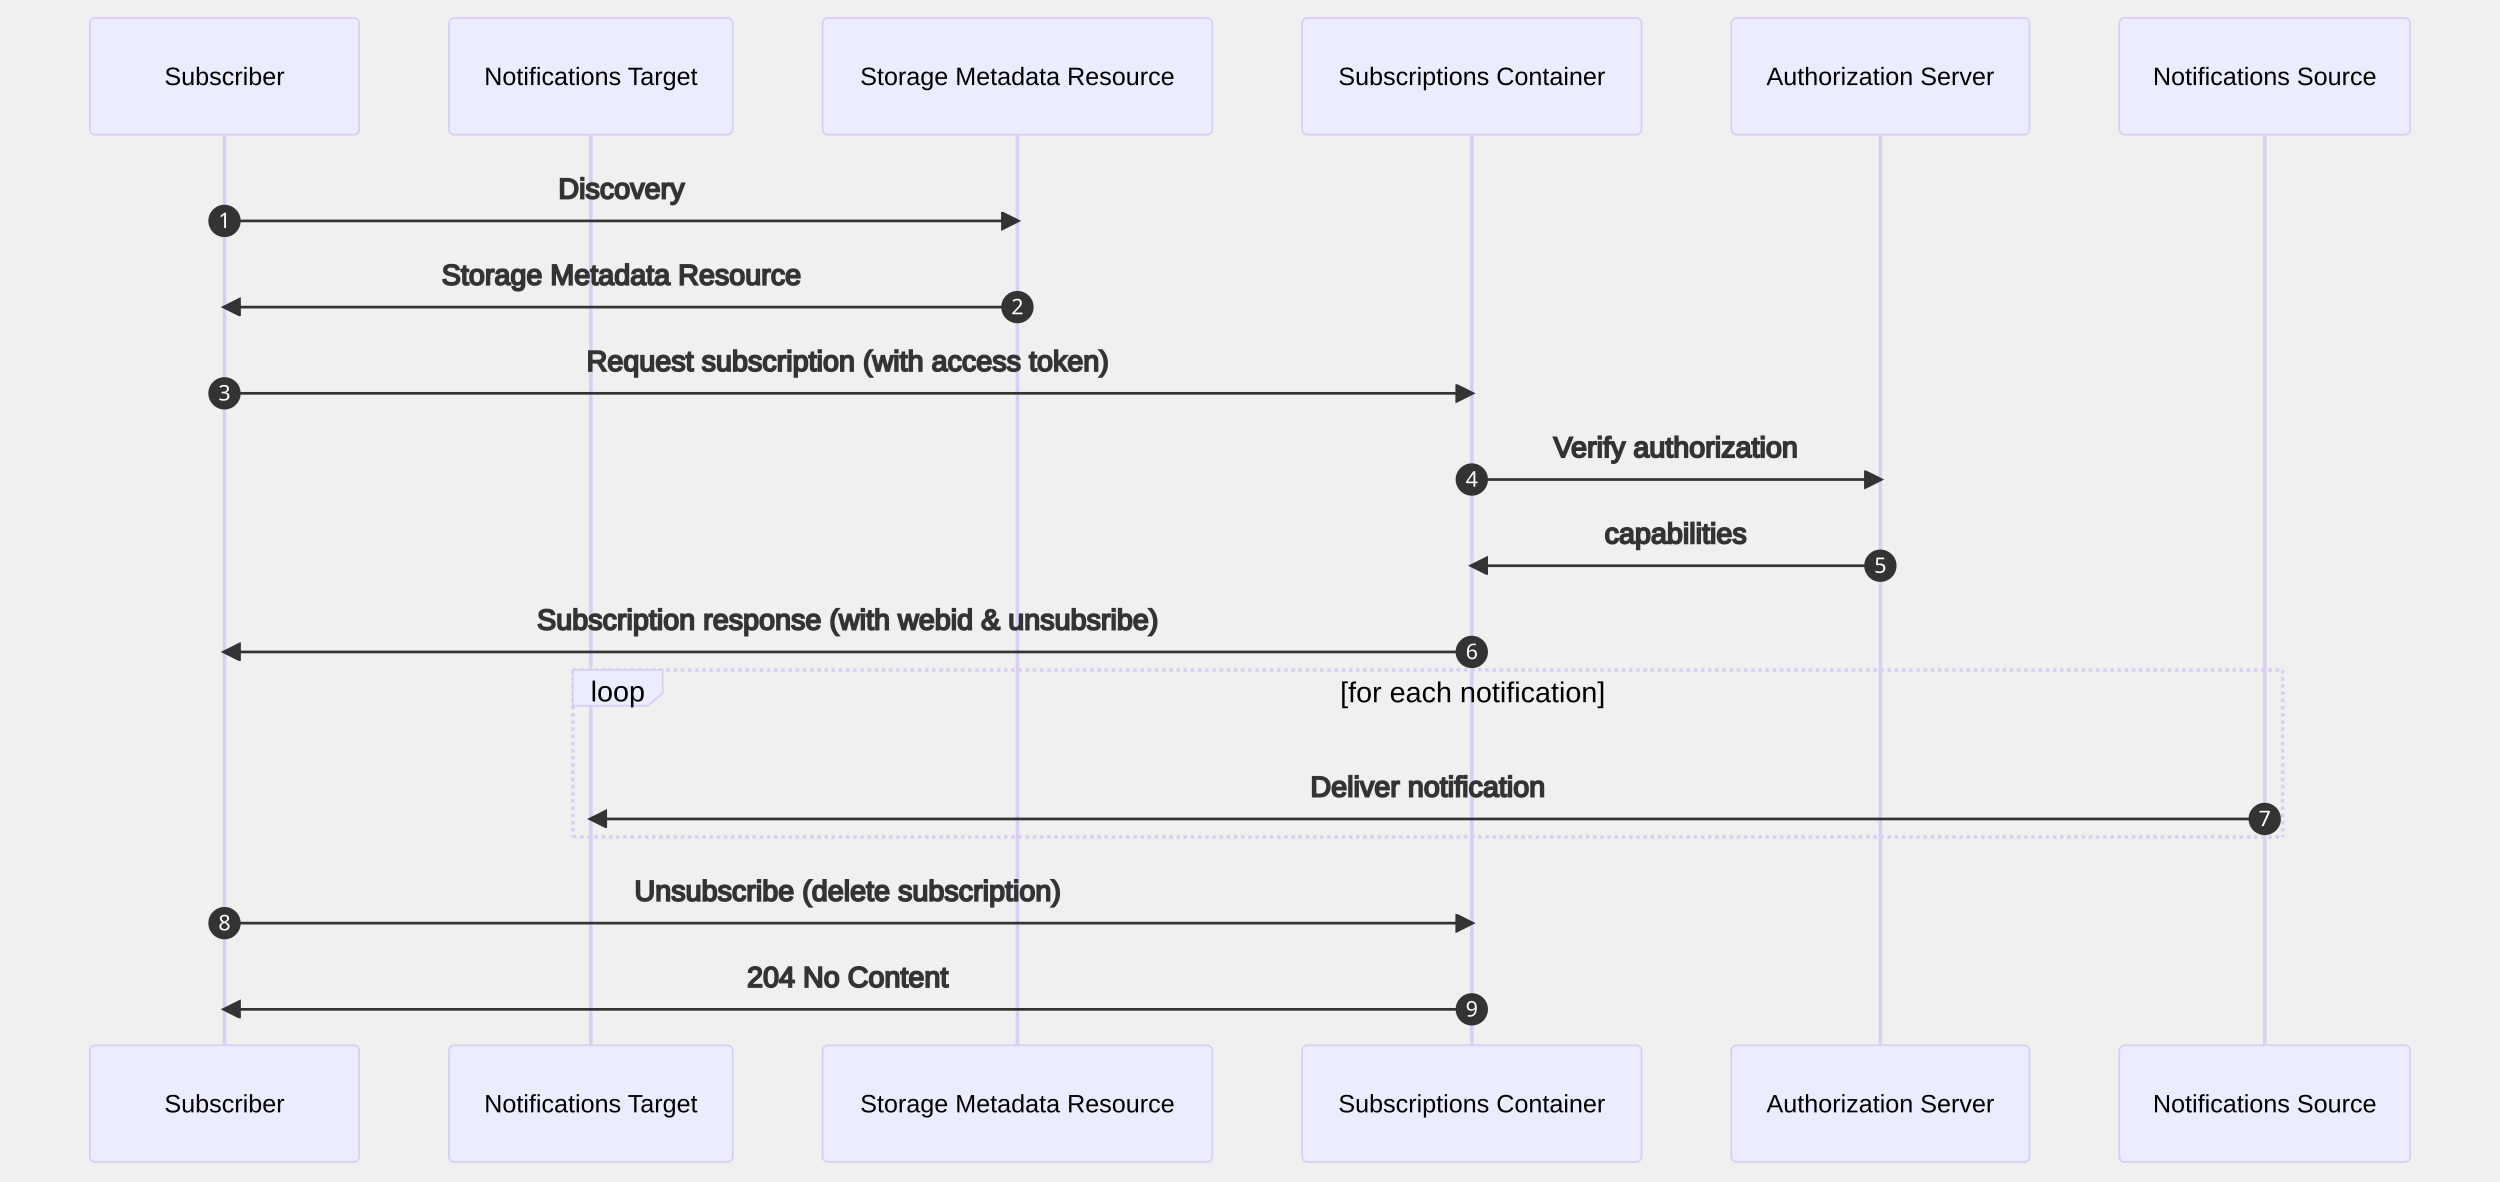
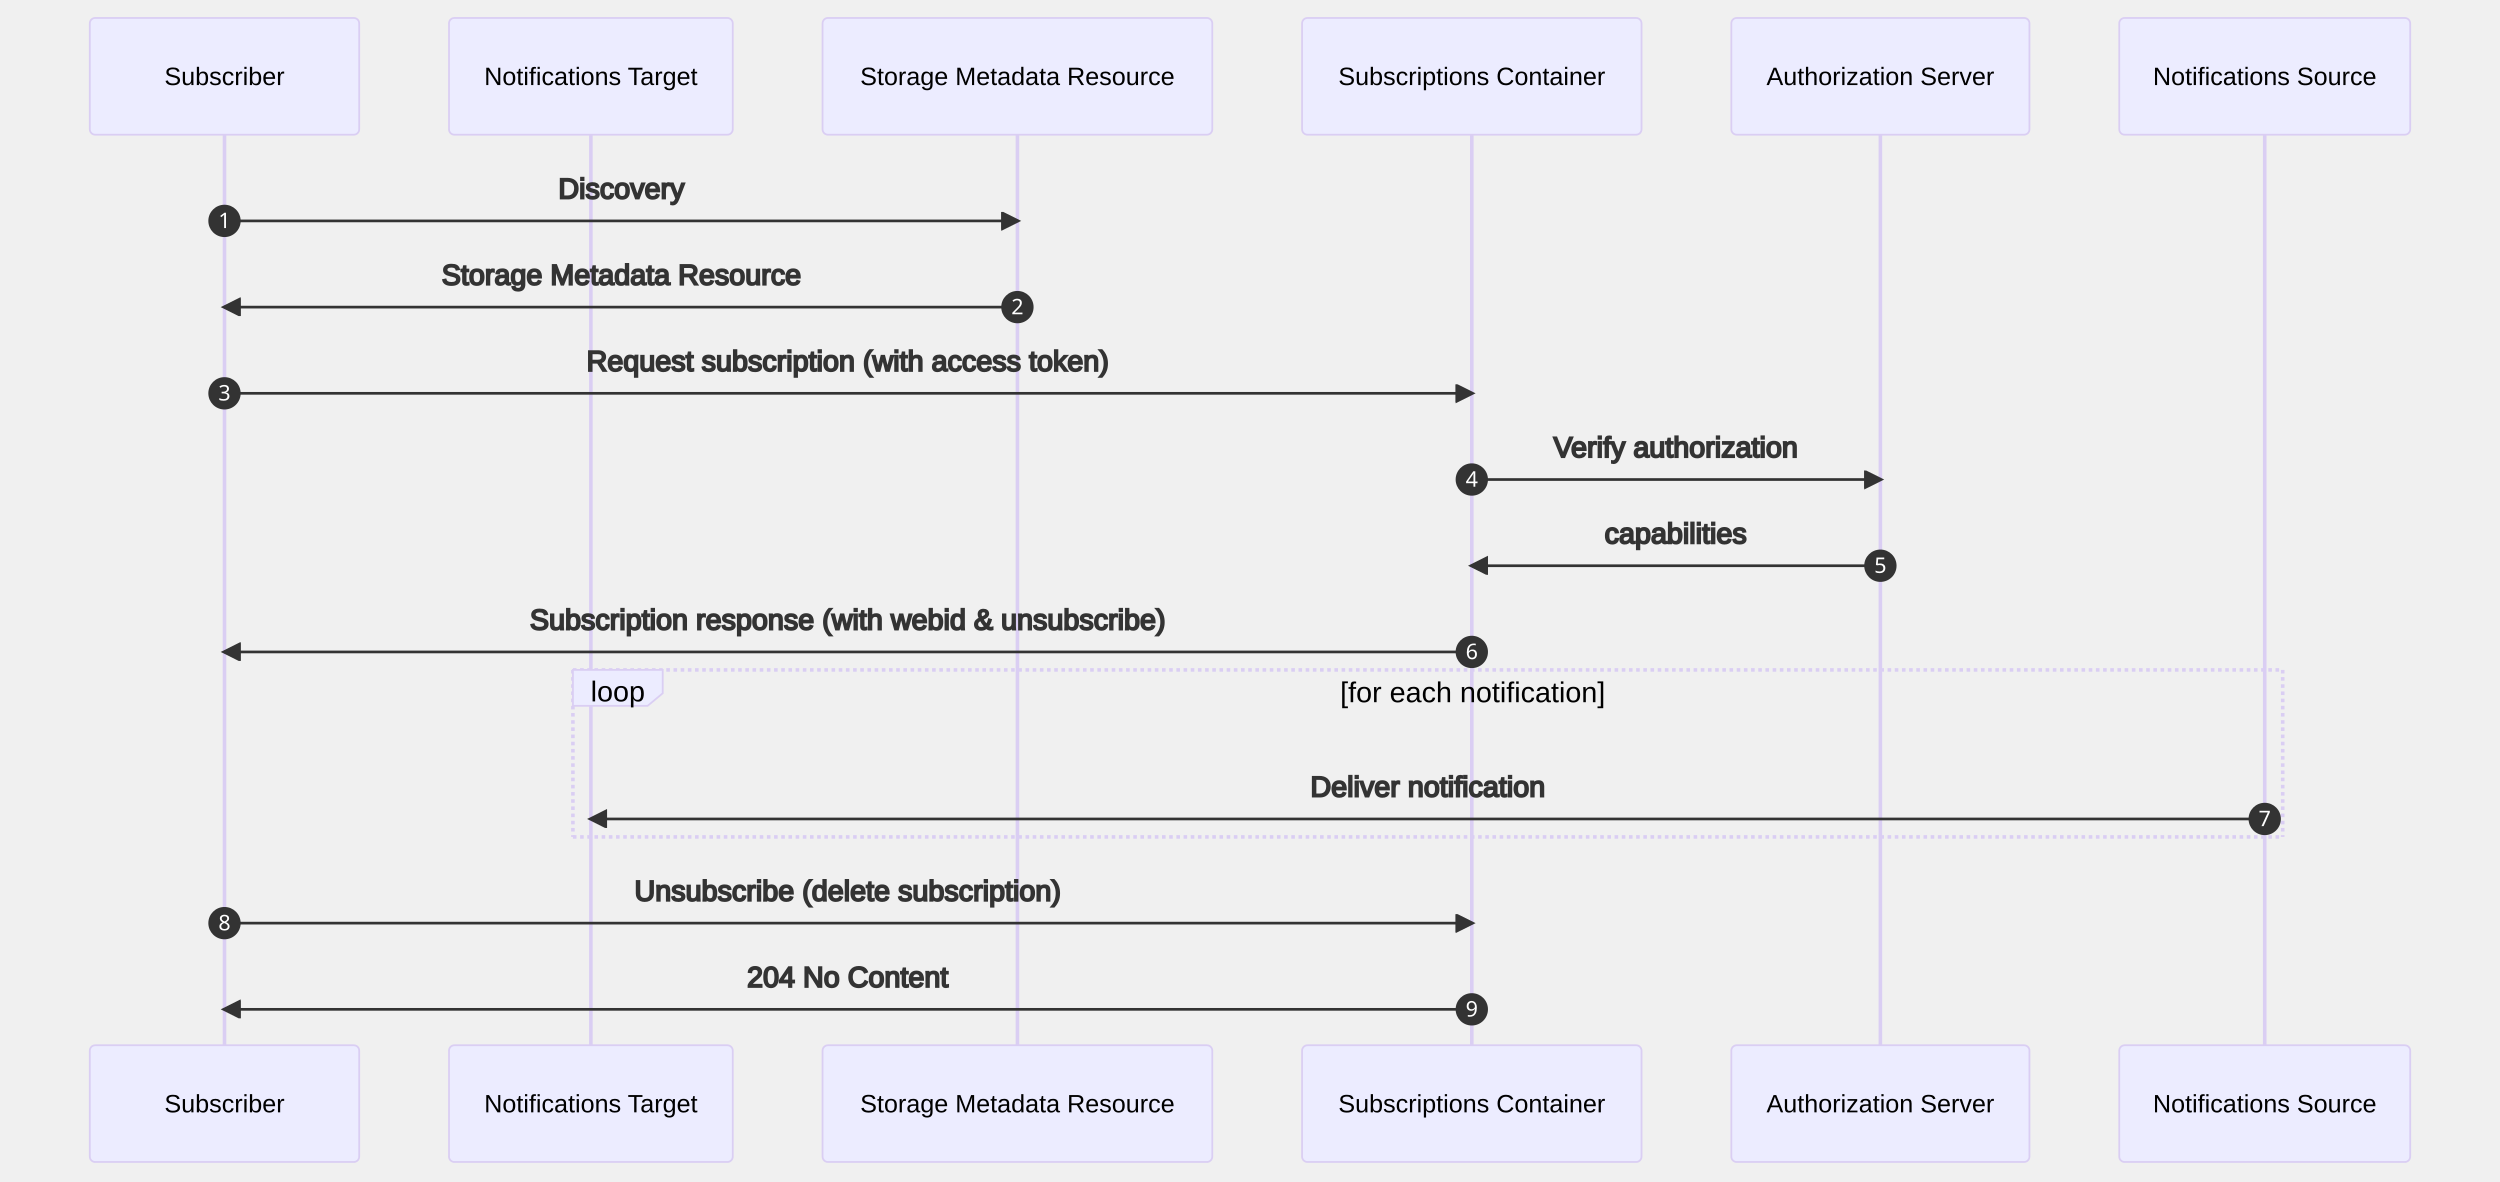
- <svg xmlns="http://www.w3.org/2000/svg" aria-labelledby="chart-title-mermaid-1662733702675 chart-desc-mermaid-1662733702675" role="img" viewBox="-50 -10 1392 658" style="max-width: 1392px; background-color: white;" height="658" width="100%" id="mermaid-1662733702675">
-   <style>#mermaid-1662733702675 {font-family:"trebuchet ms",verdana,arial,sans-serif;font-size:16px;fill:#333;}#mermaid-1662733702675 .error-icon{fill:#552222;}#mermaid-1662733702675 .error-text{fill:#552222;stroke:#552222;}#mermaid-1662733702675 .edge-thickness-normal{stroke-width:2px;}#mermaid-1662733702675 .edge-thickness-thick{stroke-width:3.5px;}#mermaid-1662733702675 .edge-pattern-solid{stroke-dasharray:0;}#mermaid-1662733702675 .edge-pattern-dashed{stroke-dasharray:3;}#mermaid-1662733702675 .edge-pattern-dotted{stroke-dasharray:2;}#mermaid-1662733702675 .marker{fill:#333333;stroke:#333333;}#mermaid-1662733702675 .marker.cross{stroke:#333333;}#mermaid-1662733702675 svg{font-family:"trebuchet ms",verdana,arial,sans-serif;font-size:16px;}#mermaid-1662733702675 .actor{stroke:hsl(259.626, 59.777%, 87.902%);fill:#ECECFF;}#mermaid-1662733702675 text.actor&gt;tspan{fill:black;stroke:none;}#mermaid-1662733702675 .actor-line{stroke:grey;}#mermaid-1662733702675 .messageLine0{stroke-width:1.5;stroke-dasharray:none;stroke:#333;}#mermaid-1662733702675 .messageLine1{stroke-width:1.5;stroke-dasharray:2,2;stroke:#333;}#mermaid-1662733702675 #arrowhead path{fill:#333;stroke:#333;}#mermaid-1662733702675 .sequenceNumber{fill:white;}#mermaid-1662733702675 #sequencenumber{fill:#333;}#mermaid-1662733702675 #crosshead path{fill:#333;stroke:#333;}#mermaid-1662733702675 .messageText{fill:#333;stroke:#333;}#mermaid-1662733702675 .labelBox{stroke:hsl(259.626, 59.777%, 87.902%);fill:#ECECFF;}#mermaid-1662733702675 .labelText,#mermaid-1662733702675 .labelText&gt;tspan{fill:black;stroke:none;}#mermaid-1662733702675 .loopText,#mermaid-1662733702675 .loopText&gt;tspan{fill:black;stroke:none;}#mermaid-1662733702675 .loopLine{stroke-width:2px;stroke-dasharray:2,2;stroke:hsl(259.626, 59.777%, 87.902%);fill:hsl(259.626, 59.777%, 87.902%);}#mermaid-1662733702675 .note{stroke:#aaaa33;fill:#fff5ad;}#mermaid-1662733702675 .noteText,#mermaid-1662733702675 .noteText&gt;tspan{fill:black;stroke:none;}#mermaid-1662733702675 .activation0{fill:#f4f4f4;stroke:#666;}#mermaid-1662733702675 .activation1{fill:#f4f4f4;stroke:#666;}#mermaid-1662733702675 .activation2{fill:#f4f4f4;stroke:#666;}#mermaid-1662733702675 .actorPopupMenu{position:absolute;}#mermaid-1662733702675 .actorPopupMenuPanel{position:absolute;fill:#ECECFF;box-shadow:0px 8px 16px 0px rgba(0,0,0,0.2);filter:drop-shadow(3px 5px 2px rgb(0 0 0 / 0.4));}#mermaid-1662733702675 .actor-man line{stroke:hsl(259.626, 59.777%, 87.902%);fill:#ECECFF;}#mermaid-1662733702675 .actor-man circle,#mermaid-1662733702675 line{stroke:hsl(259.626, 59.777%, 87.902%);fill:#ECECFF;stroke-width:2px;}#mermaid-1662733702675 :root{--mermaid-font-family:"trebuchet ms",verdana,arial,sans-serif;}</style>
+ <svg xmlns="http://www.w3.org/2000/svg" aria-labelledby="chart-title-mermaid-1664380202211 chart-desc-mermaid-1664380202211" role="img" viewBox="-50 -10 1392 658" style="max-width: 1392px; background-color: white;" height="658" width="100%" id="mermaid-1664380202211">
+   <style>#mermaid-1664380202211 {font-family:"trebuchet ms",verdana,arial,sans-serif;font-size:16px;fill:#333;}#mermaid-1664380202211 .error-icon{fill:#552222;}#mermaid-1664380202211 .error-text{fill:#552222;stroke:#552222;}#mermaid-1664380202211 .edge-thickness-normal{stroke-width:2px;}#mermaid-1664380202211 .edge-thickness-thick{stroke-width:3.5px;}#mermaid-1664380202211 .edge-pattern-solid{stroke-dasharray:0;}#mermaid-1664380202211 .edge-pattern-dashed{stroke-dasharray:3;}#mermaid-1664380202211 .edge-pattern-dotted{stroke-dasharray:2;}#mermaid-1664380202211 .marker{fill:#333333;stroke:#333333;}#mermaid-1664380202211 .marker.cross{stroke:#333333;}#mermaid-1664380202211 svg{font-family:"trebuchet ms",verdana,arial,sans-serif;font-size:16px;}#mermaid-1664380202211 .actor{stroke:hsl(259.626, 59.777%, 87.902%);fill:#ECECFF;}#mermaid-1664380202211 text.actor&gt;tspan{fill:black;stroke:none;}#mermaid-1664380202211 .actor-line{stroke:grey;}#mermaid-1664380202211 .messageLine0{stroke-width:1.5;stroke-dasharray:none;stroke:#333;}#mermaid-1664380202211 .messageLine1{stroke-width:1.5;stroke-dasharray:2,2;stroke:#333;}#mermaid-1664380202211 #arrowhead path{fill:#333;stroke:#333;}#mermaid-1664380202211 .sequenceNumber{fill:white;}#mermaid-1664380202211 #sequencenumber{fill:#333;}#mermaid-1664380202211 #crosshead path{fill:#333;stroke:#333;}#mermaid-1664380202211 .messageText{fill:#333;stroke:#333;}#mermaid-1664380202211 .labelBox{stroke:hsl(259.626, 59.777%, 87.902%);fill:#ECECFF;}#mermaid-1664380202211 .labelText,#mermaid-1664380202211 .labelText&gt;tspan{fill:black;stroke:none;}#mermaid-1664380202211 .loopText,#mermaid-1664380202211 .loopText&gt;tspan{fill:black;stroke:none;}#mermaid-1664380202211 .loopLine{stroke-width:2px;stroke-dasharray:2,2;stroke:hsl(259.626, 59.777%, 87.902%);fill:hsl(259.626, 59.777%, 87.902%);}#mermaid-1664380202211 .note{stroke:#aaaa33;fill:#fff5ad;}#mermaid-1664380202211 .noteText,#mermaid-1664380202211 .noteText&gt;tspan{fill:black;stroke:none;}#mermaid-1664380202211 .activation0{fill:#f4f4f4;stroke:#666;}#mermaid-1664380202211 .activation1{fill:#f4f4f4;stroke:#666;}#mermaid-1664380202211 .activation2{fill:#f4f4f4;stroke:#666;}#mermaid-1664380202211 .actorPopupMenu{position:absolute;}#mermaid-1664380202211 .actorPopupMenuPanel{position:absolute;fill:#ECECFF;box-shadow:0px 8px 16px 0px rgba(0,0,0,0.2);filter:drop-shadow(3px 5px 2px rgb(0 0 0 / 0.4));}#mermaid-1664380202211 .actor-man line{stroke:hsl(259.626, 59.777%, 87.902%);fill:#ECECFF;}#mermaid-1664380202211 .actor-man circle,#mermaid-1664380202211 line{stroke:hsl(259.626, 59.777%, 87.902%);fill:#ECECFF;stroke-width:2px;}#mermaid-1664380202211 :root{--mermaid-font-family:"trebuchet ms",verdana,arial,sans-serif;}</style>
  <g />
  <defs>
    <symbol height="24" width="24" id="computer">
      <path d="M2 2v13h20v-13h-20zm18 11h-16v-9h16v9zm-10.228 6l.466-1h3.524l.467 1h-4.457zm14.228 3h-24l2-6h2.104l-1.33 4h18.45l-1.297-4h2.073l2 6zm-5-10h-14v-7h14v7z" transform="scale(.5)" />
    </symbol>
  </defs>
  <defs>
    <symbol clip-rule="evenodd" fill-rule="evenodd" id="database">
      <path d="M12.258.001l.256.004.255.005.253.008.251.01.249.012.247.015.246.016.242.019.241.02.239.023.236.024.233.027.231.028.229.031.225.032.223.034.22.036.217.038.214.04.211.041.208.043.205.045.201.046.198.048.194.05.191.051.187.053.183.054.18.056.175.057.172.059.168.06.163.061.16.063.155.064.15.066.074.033.073.033.071.034.07.034.069.035.068.035.067.035.066.035.064.036.064.036.062.036.06.036.06.037.058.037.058.037.055.038.055.038.053.038.052.038.051.039.05.039.048.039.047.039.045.04.044.04.043.04.041.04.04.041.039.041.037.041.036.041.034.041.033.042.032.042.03.042.029.042.027.042.026.043.024.043.023.043.021.043.02.043.018.044.017.043.015.044.013.044.012.044.011.045.009.044.007.045.006.045.004.045.002.045.001.045v17l-.001.045-.002.045-.004.045-.006.045-.007.045-.009.044-.011.045-.012.044-.013.044-.015.044-.017.043-.018.044-.02.043-.021.043-.023.043-.024.043-.026.043-.027.042-.029.042-.03.042-.032.042-.033.042-.034.041-.036.041-.037.041-.039.041-.04.041-.041.04-.043.04-.044.04-.045.04-.047.039-.048.039-.05.039-.051.039-.052.038-.053.038-.055.038-.055.038-.058.037-.058.037-.06.037-.06.036-.062.036-.064.036-.064.036-.066.035-.067.035-.068.035-.069.035-.07.034-.071.034-.073.033-.074.033-.15.066-.155.064-.16.063-.163.061-.168.06-.172.059-.175.057-.18.056-.183.054-.187.053-.191.051-.194.05-.198.048-.201.046-.205.045-.208.043-.211.041-.214.04-.217.038-.22.036-.223.034-.225.032-.229.031-.231.028-.233.027-.236.024-.239.023-.241.02-.242.019-.246.016-.247.015-.249.012-.251.01-.253.008-.255.005-.256.004-.258.001-.258-.001-.256-.004-.255-.005-.253-.008-.251-.01-.249-.012-.247-.015-.245-.016-.243-.019-.241-.02-.238-.023-.236-.024-.234-.027-.231-.028-.228-.031-.226-.032-.223-.034-.22-.036-.217-.038-.214-.04-.211-.041-.208-.043-.204-.045-.201-.046-.198-.048-.195-.05-.19-.051-.187-.053-.184-.054-.179-.056-.176-.057-.172-.059-.167-.06-.164-.061-.159-.063-.155-.064-.151-.066-.074-.033-.072-.033-.072-.034-.07-.034-.069-.035-.068-.035-.067-.035-.066-.035-.064-.036-.063-.036-.062-.036-.061-.036-.06-.037-.058-.037-.057-.037-.056-.038-.055-.038-.053-.038-.052-.038-.051-.039-.049-.039-.049-.039-.046-.039-.046-.04-.044-.04-.043-.04-.041-.04-.04-.041-.039-.041-.037-.041-.036-.041-.034-.041-.033-.042-.032-.042-.03-.042-.029-.042-.027-.042-.026-.043-.024-.043-.023-.043-.021-.043-.02-.043-.018-.044-.017-.043-.015-.044-.013-.044-.012-.044-.011-.045-.009-.044-.007-.045-.006-.045-.004-.045-.002-.045-.001-.045v-17l.001-.045.002-.045.004-.045.006-.045.007-.045.009-.044.011-.045.012-.044.013-.044.015-.044.017-.043.018-.044.02-.043.021-.043.023-.043.024-.043.026-.043.027-.042.029-.042.03-.042.032-.042.033-.042.034-.041.036-.041.037-.041.039-.041.04-.041.041-.04.043-.04.044-.04.046-.04.046-.039.049-.039.049-.039.051-.039.052-.038.053-.038.055-.038.056-.038.057-.037.058-.037.06-.037.061-.036.062-.036.063-.036.064-.036.066-.035.067-.035.068-.035.069-.035.07-.034.072-.034.072-.033.074-.033.151-.066.155-.064.159-.063.164-.061.167-.06.172-.059.176-.057.179-.056.184-.054.187-.053.19-.051.195-.05.198-.048.201-.046.204-.045.208-.043.211-.041.214-.04.217-.038.22-.036.223-.034.226-.032.228-.031.231-.028.234-.027.236-.024.238-.023.241-.02.243-.019.245-.016.247-.015.249-.012.251-.01.253-.008.255-.005.256-.004.258-.001.258.001zm-9.258 20.499v.01l.001.021.003.021.004.022.005.021.006.022.007.022.009.023.01.022.011.023.012.023.013.023.015.023.016.024.017.023.018.024.019.024.021.024.022.025.023.024.024.025.052.049.056.05.061.051.066.051.07.051.075.051.079.052.084.052.088.052.092.052.097.052.102.051.105.052.11.052.114.051.119.051.123.051.127.05.131.05.135.05.139.048.144.049.147.047.152.047.155.047.16.045.163.045.167.043.171.043.176.041.178.041.183.039.187.039.19.037.194.035.197.035.202.033.204.031.209.03.212.029.216.027.219.025.222.024.226.021.23.02.233.018.236.016.24.015.243.012.246.01.249.008.253.005.256.004.259.001.26-.001.257-.004.254-.005.25-.008.247-.011.244-.012.241-.014.237-.016.233-.018.231-.021.226-.021.224-.024.22-.026.216-.027.212-.028.21-.031.205-.031.202-.034.198-.034.194-.036.191-.037.187-.039.183-.04.179-.04.175-.042.172-.043.168-.044.163-.045.16-.046.155-.046.152-.047.148-.048.143-.049.139-.049.136-.05.131-.05.126-.05.123-.051.118-.052.114-.051.11-.052.106-.052.101-.052.096-.052.092-.052.088-.053.083-.051.079-.052.074-.052.07-.051.065-.051.06-.051.056-.05.051-.05.023-.024.023-.025.021-.024.02-.024.019-.024.018-.024.017-.024.015-.023.014-.024.013-.023.012-.023.01-.023.01-.022.008-.022.006-.022.006-.022.004-.022.004-.021.001-.021.001-.021v-4.127l-.077.055-.08.053-.083.054-.085.053-.087.052-.09.052-.093.051-.095.05-.097.05-.1.049-.102.049-.105.048-.106.047-.109.047-.111.046-.114.045-.115.045-.118.044-.12.043-.122.042-.124.042-.126.041-.128.04-.13.04-.132.038-.134.038-.135.037-.138.037-.139.035-.142.035-.143.034-.144.033-.147.032-.148.031-.15.03-.151.03-.153.029-.154.027-.156.027-.158.026-.159.025-.161.024-.162.023-.163.022-.165.021-.166.02-.167.019-.169.018-.169.017-.171.016-.173.015-.173.014-.175.013-.175.012-.177.011-.178.01-.179.008-.179.008-.181.006-.182.005-.182.004-.184.003-.184.002h-.37l-.184-.002-.184-.003-.182-.004-.182-.005-.181-.006-.179-.008-.179-.008-.178-.01-.176-.011-.176-.012-.175-.013-.173-.014-.172-.015-.171-.016-.17-.017-.169-.018-.167-.019-.166-.02-.165-.021-.163-.022-.162-.023-.161-.024-.159-.025-.157-.026-.156-.027-.155-.027-.153-.029-.151-.03-.15-.03-.148-.031-.146-.032-.145-.033-.143-.034-.141-.035-.14-.035-.137-.037-.136-.037-.134-.038-.132-.038-.13-.04-.128-.04-.126-.041-.124-.042-.122-.042-.12-.044-.117-.043-.116-.045-.113-.045-.112-.046-.109-.047-.106-.047-.105-.048-.102-.049-.1-.049-.097-.05-.095-.05-.093-.052-.09-.051-.087-.052-.085-.053-.083-.054-.08-.054-.077-.054v4.127zm0-5.654v.011l.001.021.003.021.004.021.005.022.006.022.007.022.009.022.01.022.011.023.012.023.013.023.015.024.016.023.017.024.018.024.019.024.021.024.022.024.023.025.024.024.052.05.056.05.061.05.066.051.07.051.075.052.079.051.084.052.088.052.092.052.097.052.102.052.105.052.11.051.114.051.119.052.123.05.127.051.131.05.135.049.139.049.144.048.147.048.152.047.155.046.16.045.163.045.167.044.171.042.176.042.178.04.183.04.187.038.19.037.194.036.197.034.202.033.204.032.209.03.212.028.216.027.219.025.222.024.226.022.23.02.233.018.236.016.24.014.243.012.246.01.249.008.253.006.256.003.259.001.26-.001.257-.003.254-.006.25-.008.247-.01.244-.012.241-.015.237-.016.233-.018.231-.02.226-.022.224-.024.22-.025.216-.027.212-.029.21-.03.205-.032.202-.033.198-.035.194-.036.191-.037.187-.039.183-.039.179-.041.175-.042.172-.043.168-.044.163-.045.16-.045.155-.047.152-.047.148-.048.143-.048.139-.05.136-.049.131-.05.126-.051.123-.051.118-.051.114-.052.11-.052.106-.052.101-.052.096-.052.092-.052.088-.052.083-.052.079-.052.074-.051.07-.052.065-.051.06-.05.056-.051.051-.049.023-.025.023-.024.021-.025.02-.024.019-.024.018-.024.017-.024.015-.023.014-.023.013-.024.012-.022.01-.023.01-.023.008-.022.006-.022.006-.022.004-.021.004-.022.001-.021.001-.021v-4.139l-.077.054-.08.054-.083.054-.085.052-.087.053-.09.051-.093.051-.095.051-.097.05-.1.049-.102.049-.105.048-.106.047-.109.047-.111.046-.114.045-.115.044-.118.044-.12.044-.122.042-.124.042-.126.041-.128.04-.13.039-.132.039-.134.038-.135.037-.138.036-.139.036-.142.035-.143.033-.144.033-.147.033-.148.031-.15.03-.151.03-.153.028-.154.028-.156.027-.158.026-.159.025-.161.024-.162.023-.163.022-.165.021-.166.02-.167.019-.169.018-.169.017-.171.016-.173.015-.173.014-.175.013-.175.012-.177.011-.178.009-.179.009-.179.007-.181.007-.182.005-.182.004-.184.003-.184.002h-.37l-.184-.002-.184-.003-.182-.004-.182-.005-.181-.007-.179-.007-.179-.009-.178-.009-.176-.011-.176-.012-.175-.013-.173-.014-.172-.015-.171-.016-.17-.017-.169-.018-.167-.019-.166-.02-.165-.021-.163-.022-.162-.023-.161-.024-.159-.025-.157-.026-.156-.027-.155-.028-.153-.028-.151-.03-.15-.03-.148-.031-.146-.033-.145-.033-.143-.033-.141-.035-.14-.036-.137-.036-.136-.037-.134-.038-.132-.039-.13-.039-.128-.04-.126-.041-.124-.042-.122-.043-.12-.043-.117-.044-.116-.044-.113-.046-.112-.046-.109-.046-.106-.047-.105-.048-.102-.049-.1-.049-.097-.05-.095-.051-.093-.051-.09-.051-.087-.053-.085-.052-.083-.054-.08-.054-.077-.054v4.139zm0-5.666v.011l.001.02.003.022.004.021.005.022.006.021.007.022.009.023.01.022.011.023.012.023.013.023.015.023.016.024.017.024.018.023.019.024.021.025.022.024.023.024.024.025.052.05.056.05.061.05.066.051.07.051.075.052.079.051.084.052.088.052.092.052.097.052.102.052.105.051.11.052.114.051.119.051.123.051.127.05.131.05.135.05.139.049.144.048.147.048.152.047.155.046.16.045.163.045.167.043.171.043.176.042.178.04.183.04.187.038.19.037.194.036.197.034.202.033.204.032.209.03.212.028.216.027.219.025.222.024.226.021.23.02.233.018.236.017.24.014.243.012.246.01.249.008.253.006.256.003.259.001.26-.001.257-.003.254-.006.25-.008.247-.01.244-.013.241-.014.237-.016.233-.018.231-.02.226-.022.224-.024.22-.025.216-.027.212-.029.21-.03.205-.032.202-.033.198-.035.194-.036.191-.037.187-.039.183-.039.179-.041.175-.042.172-.043.168-.044.163-.045.16-.045.155-.047.152-.047.148-.048.143-.049.139-.049.136-.049.131-.051.126-.05.123-.051.118-.052.114-.051.11-.052.106-.052.101-.052.096-.052.092-.052.088-.052.083-.052.079-.052.074-.052.07-.051.065-.051.06-.051.056-.05.051-.049.023-.025.023-.025.021-.024.02-.024.019-.024.018-.024.017-.024.015-.023.014-.024.013-.023.012-.023.01-.022.01-.023.008-.022.006-.022.006-.022.004-.022.004-.021.001-.021.001-.021v-4.153l-.077.054-.08.054-.083.053-.085.053-.087.053-.09.051-.093.051-.095.051-.097.05-.1.049-.102.048-.105.048-.106.048-.109.046-.111.046-.114.046-.115.044-.118.044-.12.043-.122.043-.124.042-.126.041-.128.04-.13.039-.132.039-.134.038-.135.037-.138.036-.139.036-.142.034-.143.034-.144.033-.147.032-.148.032-.15.03-.151.03-.153.028-.154.028-.156.027-.158.026-.159.024-.161.024-.162.023-.163.023-.165.021-.166.02-.167.019-.169.018-.169.017-.171.016-.173.015-.173.014-.175.013-.175.012-.177.01-.178.01-.179.009-.179.007-.181.006-.182.006-.182.004-.184.003-.184.001-.185.001-.185-.001-.184-.001-.184-.003-.182-.004-.182-.006-.181-.006-.179-.007-.179-.009-.178-.01-.176-.01-.176-.012-.175-.013-.173-.014-.172-.015-.171-.016-.17-.017-.169-.018-.167-.019-.166-.02-.165-.021-.163-.023-.162-.023-.161-.024-.159-.024-.157-.026-.156-.027-.155-.028-.153-.028-.151-.03-.15-.03-.148-.032-.146-.032-.145-.033-.143-.034-.141-.034-.14-.036-.137-.036-.136-.037-.134-.038-.132-.039-.13-.039-.128-.041-.126-.041-.124-.041-.122-.043-.12-.043-.117-.044-.116-.044-.113-.046-.112-.046-.109-.046-.106-.048-.105-.048-.102-.048-.1-.05-.097-.049-.095-.051-.093-.051-.09-.052-.087-.052-.085-.053-.083-.053-.08-.054-.077-.054v4.153zm8.74-8.179l-.257.004-.254.005-.25.008-.247.011-.244.012-.241.014-.237.016-.233.018-.231.021-.226.022-.224.023-.22.026-.216.027-.212.028-.21.031-.205.032-.202.033-.198.034-.194.036-.191.038-.187.038-.183.04-.179.041-.175.042-.172.043-.168.043-.163.045-.16.046-.155.046-.152.048-.148.048-.143.048-.139.049-.136.05-.131.05-.126.051-.123.051-.118.051-.114.052-.11.052-.106.052-.101.052-.096.052-.092.052-.088.052-.083.052-.079.052-.074.051-.07.052-.065.051-.06.05-.056.05-.051.05-.023.025-.023.024-.021.024-.02.025-.019.024-.018.024-.017.023-.015.024-.014.023-.013.023-.012.023-.01.023-.01.022-.008.022-.006.023-.006.021-.004.022-.004.021-.001.021-.001.021.001.021.001.021.004.021.004.022.006.021.006.023.008.022.01.022.01.023.012.023.013.023.014.023.015.024.017.023.018.024.019.024.02.025.021.024.023.024.023.025.051.05.056.05.06.05.065.051.07.052.074.051.079.052.083.052.088.052.092.052.096.052.101.052.106.052.11.052.114.052.118.051.123.051.126.051.131.05.136.05.139.049.143.048.148.048.152.048.155.046.16.046.163.045.168.043.172.043.175.042.179.041.183.04.187.038.191.038.194.036.198.034.202.033.205.032.21.031.212.028.216.027.22.026.224.023.226.022.231.021.233.018.237.016.241.014.244.012.247.011.25.008.254.005.257.004.26.001.26-.001.257-.004.254-.005.25-.008.247-.011.244-.012.241-.014.237-.016.233-.018.231-.021.226-.022.224-.023.22-.026.216-.027.212-.028.21-.031.205-.032.202-.033.198-.034.194-.036.191-.038.187-.038.183-.04.179-.041.175-.042.172-.043.168-.043.163-.045.16-.046.155-.046.152-.048.148-.048.143-.048.139-.049.136-.05.131-.05.126-.051.123-.051.118-.051.114-.052.11-.052.106-.052.101-.052.096-.052.092-.052.088-.052.083-.052.079-.052.074-.051.07-.052.065-.051.06-.05.056-.05.051-.05.023-.025.023-.024.021-.024.02-.025.019-.024.018-.024.017-.023.015-.024.014-.023.013-.023.012-.023.01-.023.01-.022.008-.022.006-.023.006-.021.004-.022.004-.021.001-.021.001-.021-.001-.021-.001-.021-.004-.021-.004-.022-.006-.021-.006-.023-.008-.022-.01-.022-.01-.023-.012-.023-.013-.023-.014-.023-.015-.024-.017-.023-.018-.024-.019-.024-.02-.025-.021-.024-.023-.024-.023-.025-.051-.05-.056-.05-.06-.05-.065-.051-.07-.052-.074-.051-.079-.052-.083-.052-.088-.052-.092-.052-.096-.052-.101-.052-.106-.052-.11-.052-.114-.052-.118-.051-.123-.051-.126-.051-.131-.05-.136-.05-.139-.049-.143-.048-.148-.048-.152-.048-.155-.046-.16-.046-.163-.045-.168-.043-.172-.043-.175-.042-.179-.041-.183-.04-.187-.038-.191-.038-.194-.036-.198-.034-.202-.033-.205-.032-.21-.031-.212-.028-.216-.027-.22-.026-.224-.023-.226-.022-.231-.021-.233-.018-.237-.016-.241-.014-.244-.012-.247-.011-.25-.008-.254-.005-.257-.004-.26-.001-.26.001z" transform="scale(.5)" />
    </symbol>
  </defs>
  <defs>
    <symbol height="24" width="24" id="clock">
      <path d="M12 2c5.514 0 10 4.486 10 10s-4.486 10-10 10-10-4.486-10-10 4.486-10 10-10zm0-2c-6.627 0-12 5.373-12 12s5.373 12 12 12 12-5.373 12-12-5.373-12-12-12zm5.848 12.459c.202.038.202.333.001.372-1.907.361-6.045 1.111-6.547 1.111-.719 0-1.301-.582-1.301-1.301 0-.512.77-5.447 1.125-7.445.034-.192.312-.181.343.014l.985 6.238 5.394 1.011z" transform="scale(.5)" />
    </symbol>
  </defs>
  <g>
    <line stroke="#999" stroke-width="0.5px" class="200" y2="592" x2="75" y1="5" x1="75" id="actor0" />
    <g id="root-0">
      <rect class="actor" ry="3" rx="3" height="65" width="150" stroke="#666" fill="#eaeaea" y="0" x="0" />
      <text style="text-anchor: middle; font-size: 14px; font-weight: 400;" class="actor" alignment-baseline="central" dominant-baseline="central" y="32.5" x="75">
        <tspan dy="0" x="75">Subscriber</tspan>
      </text>
    </g>
  </g>
  <g>
    <line stroke="#999" stroke-width="0.5px" class="200" y2="592" x2="279" y1="5" x1="279" id="actor1" />
    <g id="root-1">
      <rect class="actor" ry="3" rx="3" height="65" width="158" stroke="#666" fill="#eaeaea" y="0" x="200" />
      <text style="text-anchor: middle; font-size: 14px; font-weight: 400;" class="actor" alignment-baseline="central" dominant-baseline="central" y="32.5" x="279">
        <tspan dy="0" x="279">Notifications Target</tspan>
      </text>
    </g>
  </g>
  <g>
    <line stroke="#999" stroke-width="0.5px" class="200" y2="592" x2="516.5" y1="5" x1="516.5" id="actor2" />
    <g id="root-2">
      <rect class="actor" ry="3" rx="3" height="65" width="217" stroke="#666" fill="#eaeaea" y="0" x="408" />
      <text style="text-anchor: middle; font-size: 14px; font-weight: 400;" class="actor" alignment-baseline="central" dominant-baseline="central" y="32.5" x="516.5">
        <tspan dy="0" x="516.5">Storage Metadata Resource</tspan>
      </text>
    </g>
  </g>
  <g>
    <line stroke="#999" stroke-width="0.5px" class="200" y2="592" x2="769.5" y1="5" x1="769.5" id="actor3" />
    <g id="root-3">
      <rect class="actor" ry="3" rx="3" height="65" width="189" stroke="#666" fill="#eaeaea" y="0" x="675" />
      <text style="text-anchor: middle; font-size: 14px; font-weight: 400;" class="actor" alignment-baseline="central" dominant-baseline="central" y="32.5" x="769.5">
        <tspan dy="0" x="769.5">Subscriptions Container</tspan>
      </text>
    </g>
  </g>
  <g>
    <line stroke="#999" stroke-width="0.5px" class="200" y2="592" x2="997" y1="5" x1="997" id="actor4" />
    <g id="root-4">
      <rect class="actor" ry="3" rx="3" height="65" width="166" stroke="#666" fill="#eaeaea" y="0" x="914" />
      <text style="text-anchor: middle; font-size: 14px; font-weight: 400;" class="actor" alignment-baseline="central" dominant-baseline="central" y="32.5" x="997">
        <tspan dy="0" x="997">Authorization Server</tspan>
      </text>
    </g>
  </g>
  <g>
    <line stroke="#999" stroke-width="0.5px" class="200" y2="592" x2="1211" y1="5" x1="1211" id="actor5" />
    <g id="root-5">
      <rect class="actor" ry="3" rx="3" height="65" width="162" stroke="#666" fill="#eaeaea" y="0" x="1130" />
      <text style="text-anchor: middle; font-size: 14px; font-weight: 400;" class="actor" alignment-baseline="central" dominant-baseline="central" y="32.5" x="1211">
        <tspan dy="0" x="1211">Notifications Source</tspan>
      </text>
    </g>
  </g>
  <defs>
    <marker orient="auto" markerHeight="12" markerWidth="12" markerUnits="userSpaceOnUse" refY="5" refX="9" id="arrowhead">
      <path d="M 0 0 L 10 5 L 0 10 z" />
    </marker>
  </defs>
  <defs>
    <marker refY="4" refX="16" orient="auto" markerHeight="8" markerWidth="15" id="crosshead">
      <path style="stroke-dasharray: 0, 0;" d="M 9,2 V 6 L16,4 Z" stroke-width="1px" stroke="#000000" fill="black" />
      <path style="stroke-dasharray: 0, 0;" d="M 0,1 L 6,7 M 6,1 L 0,7" stroke-width="1px" stroke="#000000" fill="none" />
    </marker>
  </defs>
  <defs>
    <marker orient="auto" markerHeight="28" markerWidth="20" refY="7" refX="18" id="filled-head">
      <path d="M 18,7 L9,13 L14,7 L9,1 Z" />
    </marker>
  </defs>
  <defs>
    <marker orient="auto" markerHeight="40" markerWidth="60" refY="15" refX="15" id="sequencenumber">
      <circle r="6" cy="15" cx="15" />
    </marker>
  </defs>
  <g>
    <line class="loopLine" y2="363" x2="1221" y1="363" x1="269" />
    <line class="loopLine" y2="456" x2="1221" y1="363" x1="1221" />
    <line class="loopLine" y2="456" x2="1221" y1="456" x1="269" />
    <line class="loopLine" y2="456" x2="269" y1="363" x1="269" />
    <polygon class="labelBox" points="269,363 319,363 319,376 310.6,383 269,383" />
    <text style="font-size: 16px; font-weight: 400;" class="labelText" alignment-baseline="middle" dominant-baseline="middle" text-anchor="middle" y="376" x="294">loop</text>
    <text style="font-size: 16px; font-weight: 400;" class="loopText" text-anchor="middle" y="381" x="770">
      <tspan x="770">[for each notification]</tspan>
    </text>
  </g>
  <text style="font-size: 16px; font-weight: 400;" dy="1em" class="messageText" alignment-baseline="middle" dominant-baseline="middle" text-anchor="middle" y="80" x="296">Discovery</text>
  <line style="fill: none;" marker-start="url(#sequencenumber)" marker-end="url(#arrowhead)" stroke="none" stroke-width="2" class="messageLine0" y2="113" x2="516.5" y1="113" x1="75" />
  <text class="sequenceNumber" text-anchor="middle" font-size="12px" font-family="sans-serif" y="117" x="75">1</text>
  <text style="font-size: 16px; font-weight: 400;" dy="1em" class="messageText" alignment-baseline="middle" dominant-baseline="middle" text-anchor="middle" y="128" x="296">Storage Metadata Resource</text>
  <line style="fill: none;" marker-start="url(#sequencenumber)" marker-end="url(#arrowhead)" stroke="none" stroke-width="2" class="messageLine0" y2="161" x2="75" y1="161" x1="516.5" />
  <text class="sequenceNumber" text-anchor="middle" font-size="12px" font-family="sans-serif" y="165" x="516.5">2</text>
  <text style="font-size: 16px; font-weight: 400;" dy="1em" class="messageText" alignment-baseline="middle" dominant-baseline="middle" text-anchor="middle" y="176" x="422">Request subscription (with access token)</text>
  <line style="fill: none;" marker-start="url(#sequencenumber)" marker-end="url(#arrowhead)" stroke="none" stroke-width="2" class="messageLine0" y2="209" x2="769.5" y1="209" x1="75" />
  <text class="sequenceNumber" text-anchor="middle" font-size="12px" font-family="sans-serif" y="213" x="75">3</text>
  <text style="font-size: 16px; font-weight: 400;" dy="1em" class="messageText" alignment-baseline="middle" dominant-baseline="middle" text-anchor="middle" y="224" x="883">Verify authorization</text>
  <line style="fill: none;" marker-start="url(#sequencenumber)" marker-end="url(#arrowhead)" stroke="none" stroke-width="2" class="messageLine0" y2="257" x2="997" y1="257" x1="769.5" />
  <text class="sequenceNumber" text-anchor="middle" font-size="12px" font-family="sans-serif" y="261" x="769.5">4</text>
  <text style="font-size: 16px; font-weight: 400;" dy="1em" class="messageText" alignment-baseline="middle" dominant-baseline="middle" text-anchor="middle" y="272" x="883">capabilities</text>
  <line style="fill: none;" marker-start="url(#sequencenumber)" marker-end="url(#arrowhead)" stroke="none" stroke-width="2" class="messageLine0" y2="305" x2="769.5" y1="305" x1="997" />
  <text class="sequenceNumber" text-anchor="middle" font-size="12px" font-family="sans-serif" y="309" x="997">5</text>
-   <text style="font-size: 16px; font-weight: 400;" dy="1em" class="messageText" alignment-baseline="middle" dominant-baseline="middle" text-anchor="middle" y="320" x="422">Subscription response (with webid &amp; unsubsribe)</text>
+   <text style="font-size: 16px; font-weight: 400;" dy="1em" class="messageText" alignment-baseline="middle" dominant-baseline="middle" text-anchor="middle" y="320" x="422">Subscription response (with webid &amp; unsubscribe)</text>
  <line style="fill: none;" marker-start="url(#sequencenumber)" marker-end="url(#arrowhead)" stroke="none" stroke-width="2" class="messageLine0" y2="353" x2="75" y1="353" x1="769.5" />
  <text class="sequenceNumber" text-anchor="middle" font-size="12px" font-family="sans-serif" y="357" x="769.5">6</text>
  <text style="font-size: 16px; font-weight: 400;" dy="1em" class="messageText" alignment-baseline="middle" dominant-baseline="middle" text-anchor="middle" y="413" x="745">Deliver notification</text>
  <line style="fill: none;" marker-start="url(#sequencenumber)" marker-end="url(#arrowhead)" stroke="none" stroke-width="2" class="messageLine0" y2="446" x2="279" y1="446" x1="1211" />
  <text class="sequenceNumber" text-anchor="middle" font-size="12px" font-family="sans-serif" y="450" x="1211">7</text>
  <text style="font-size: 16px; font-weight: 400;" dy="1em" class="messageText" alignment-baseline="middle" dominant-baseline="middle" text-anchor="middle" y="471" x="422">Unsubscribe (delete subscription)</text>
  <line style="fill: none;" marker-start="url(#sequencenumber)" marker-end="url(#arrowhead)" stroke="none" stroke-width="2" class="messageLine0" y2="504" x2="769.5" y1="504" x1="75" />
  <text class="sequenceNumber" text-anchor="middle" font-size="12px" font-family="sans-serif" y="508" x="75">8</text>
  <text style="font-size: 16px; font-weight: 400;" dy="1em" class="messageText" alignment-baseline="middle" dominant-baseline="middle" text-anchor="middle" y="519" x="422">204 No Content</text>
  <line style="fill: none;" marker-start="url(#sequencenumber)" marker-end="url(#arrowhead)" stroke="none" stroke-width="2" class="messageLine0" y2="552" x2="75" y1="552" x1="769.5" />
  <text class="sequenceNumber" text-anchor="middle" font-size="12px" font-family="sans-serif" y="556" x="769.5">9</text>
  <g>
    <rect class="actor" ry="3" rx="3" height="65" width="150" stroke="#666" fill="#eaeaea" y="572" x="0" />
    <text style="text-anchor: middle; font-size: 14px; font-weight: 400;" class="actor" alignment-baseline="central" dominant-baseline="central" y="604.5" x="75">
      <tspan dy="0" x="75">Subscriber</tspan>
    </text>
  </g>
  <g>
    <rect class="actor" ry="3" rx="3" height="65" width="158" stroke="#666" fill="#eaeaea" y="572" x="200" />
    <text style="text-anchor: middle; font-size: 14px; font-weight: 400;" class="actor" alignment-baseline="central" dominant-baseline="central" y="604.5" x="279">
      <tspan dy="0" x="279">Notifications Target</tspan>
    </text>
  </g>
  <g>
    <rect class="actor" ry="3" rx="3" height="65" width="217" stroke="#666" fill="#eaeaea" y="572" x="408" />
    <text style="text-anchor: middle; font-size: 14px; font-weight: 400;" class="actor" alignment-baseline="central" dominant-baseline="central" y="604.5" x="516.5">
      <tspan dy="0" x="516.5">Storage Metadata Resource</tspan>
    </text>
  </g>
  <g>
    <rect class="actor" ry="3" rx="3" height="65" width="189" stroke="#666" fill="#eaeaea" y="572" x="675" />
    <text style="text-anchor: middle; font-size: 14px; font-weight: 400;" class="actor" alignment-baseline="central" dominant-baseline="central" y="604.5" x="769.5">
      <tspan dy="0" x="769.5">Subscriptions Container</tspan>
    </text>
  </g>
  <g>
    <rect class="actor" ry="3" rx="3" height="65" width="166" stroke="#666" fill="#eaeaea" y="572" x="914" />
    <text style="text-anchor: middle; font-size: 14px; font-weight: 400;" class="actor" alignment-baseline="central" dominant-baseline="central" y="604.5" x="997">
      <tspan dy="0" x="997">Authorization Server</tspan>
    </text>
  </g>
  <g>
    <rect class="actor" ry="3" rx="3" height="65" width="162" stroke="#666" fill="#eaeaea" y="572" x="1130" />
    <text style="text-anchor: middle; font-size: 14px; font-weight: 400;" class="actor" alignment-baseline="central" dominant-baseline="central" y="604.5" x="1211">
      <tspan dy="0" x="1211">Notifications Source</tspan>
    </text>
  </g>
</svg>
